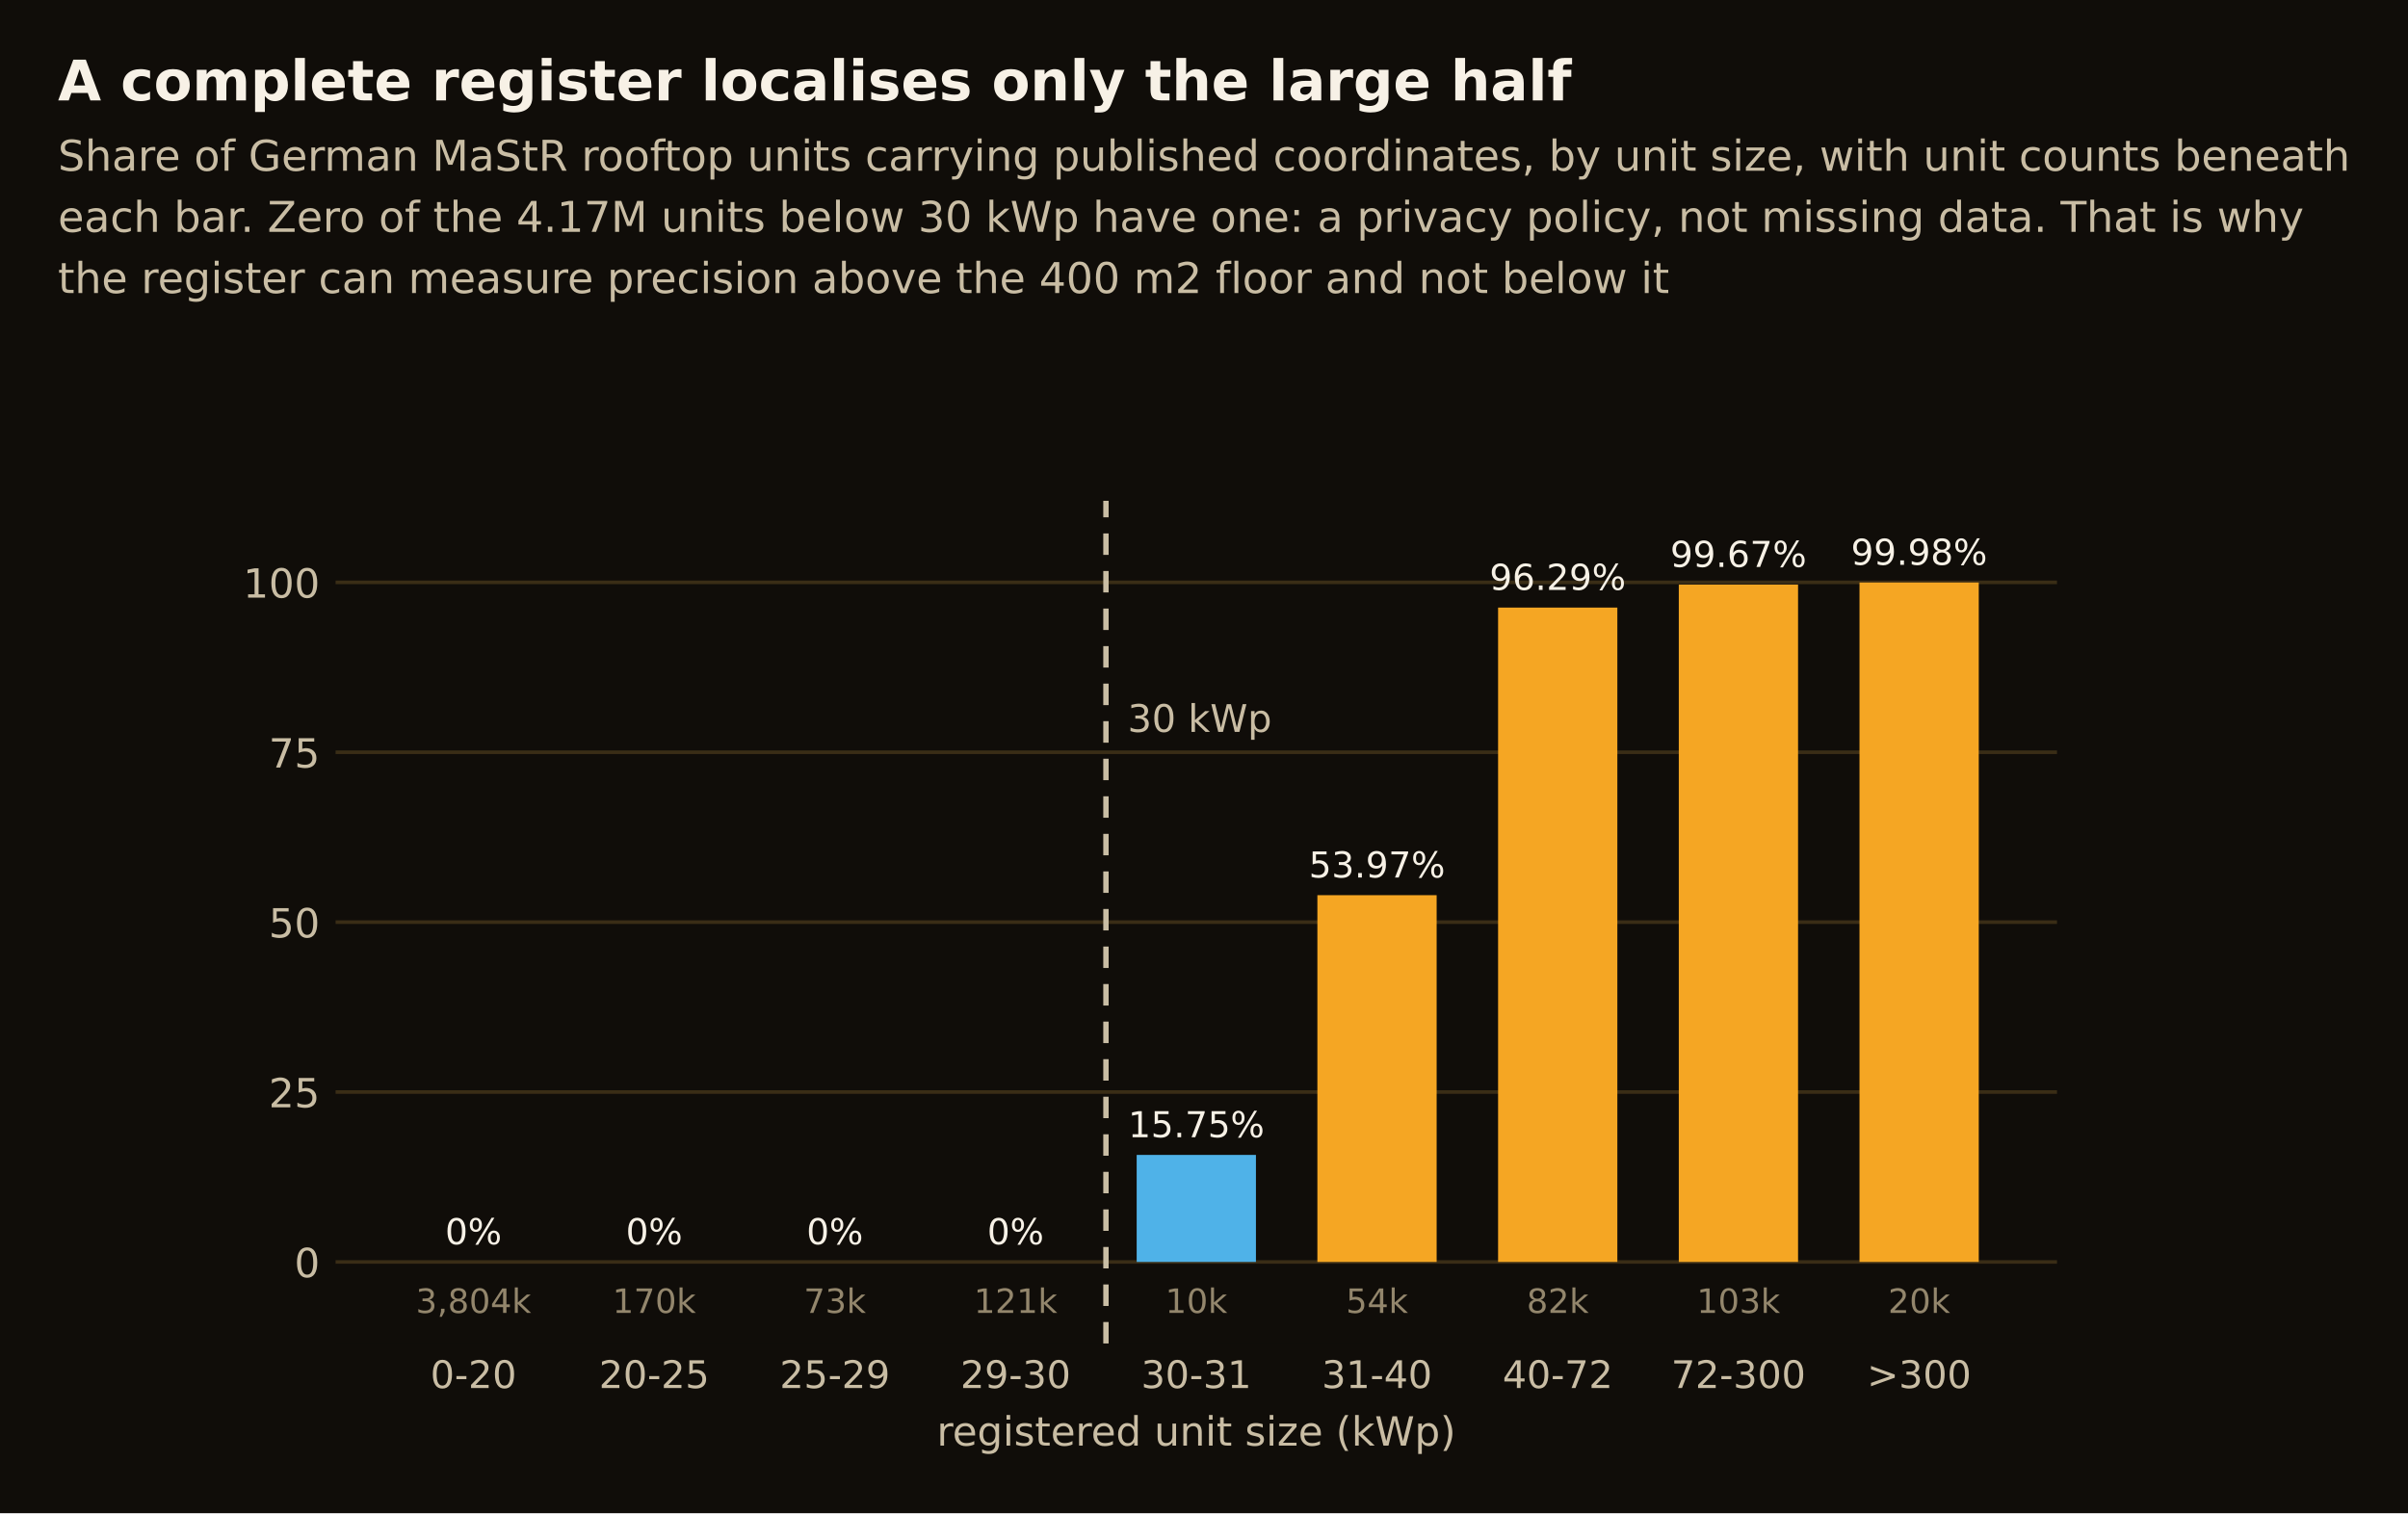
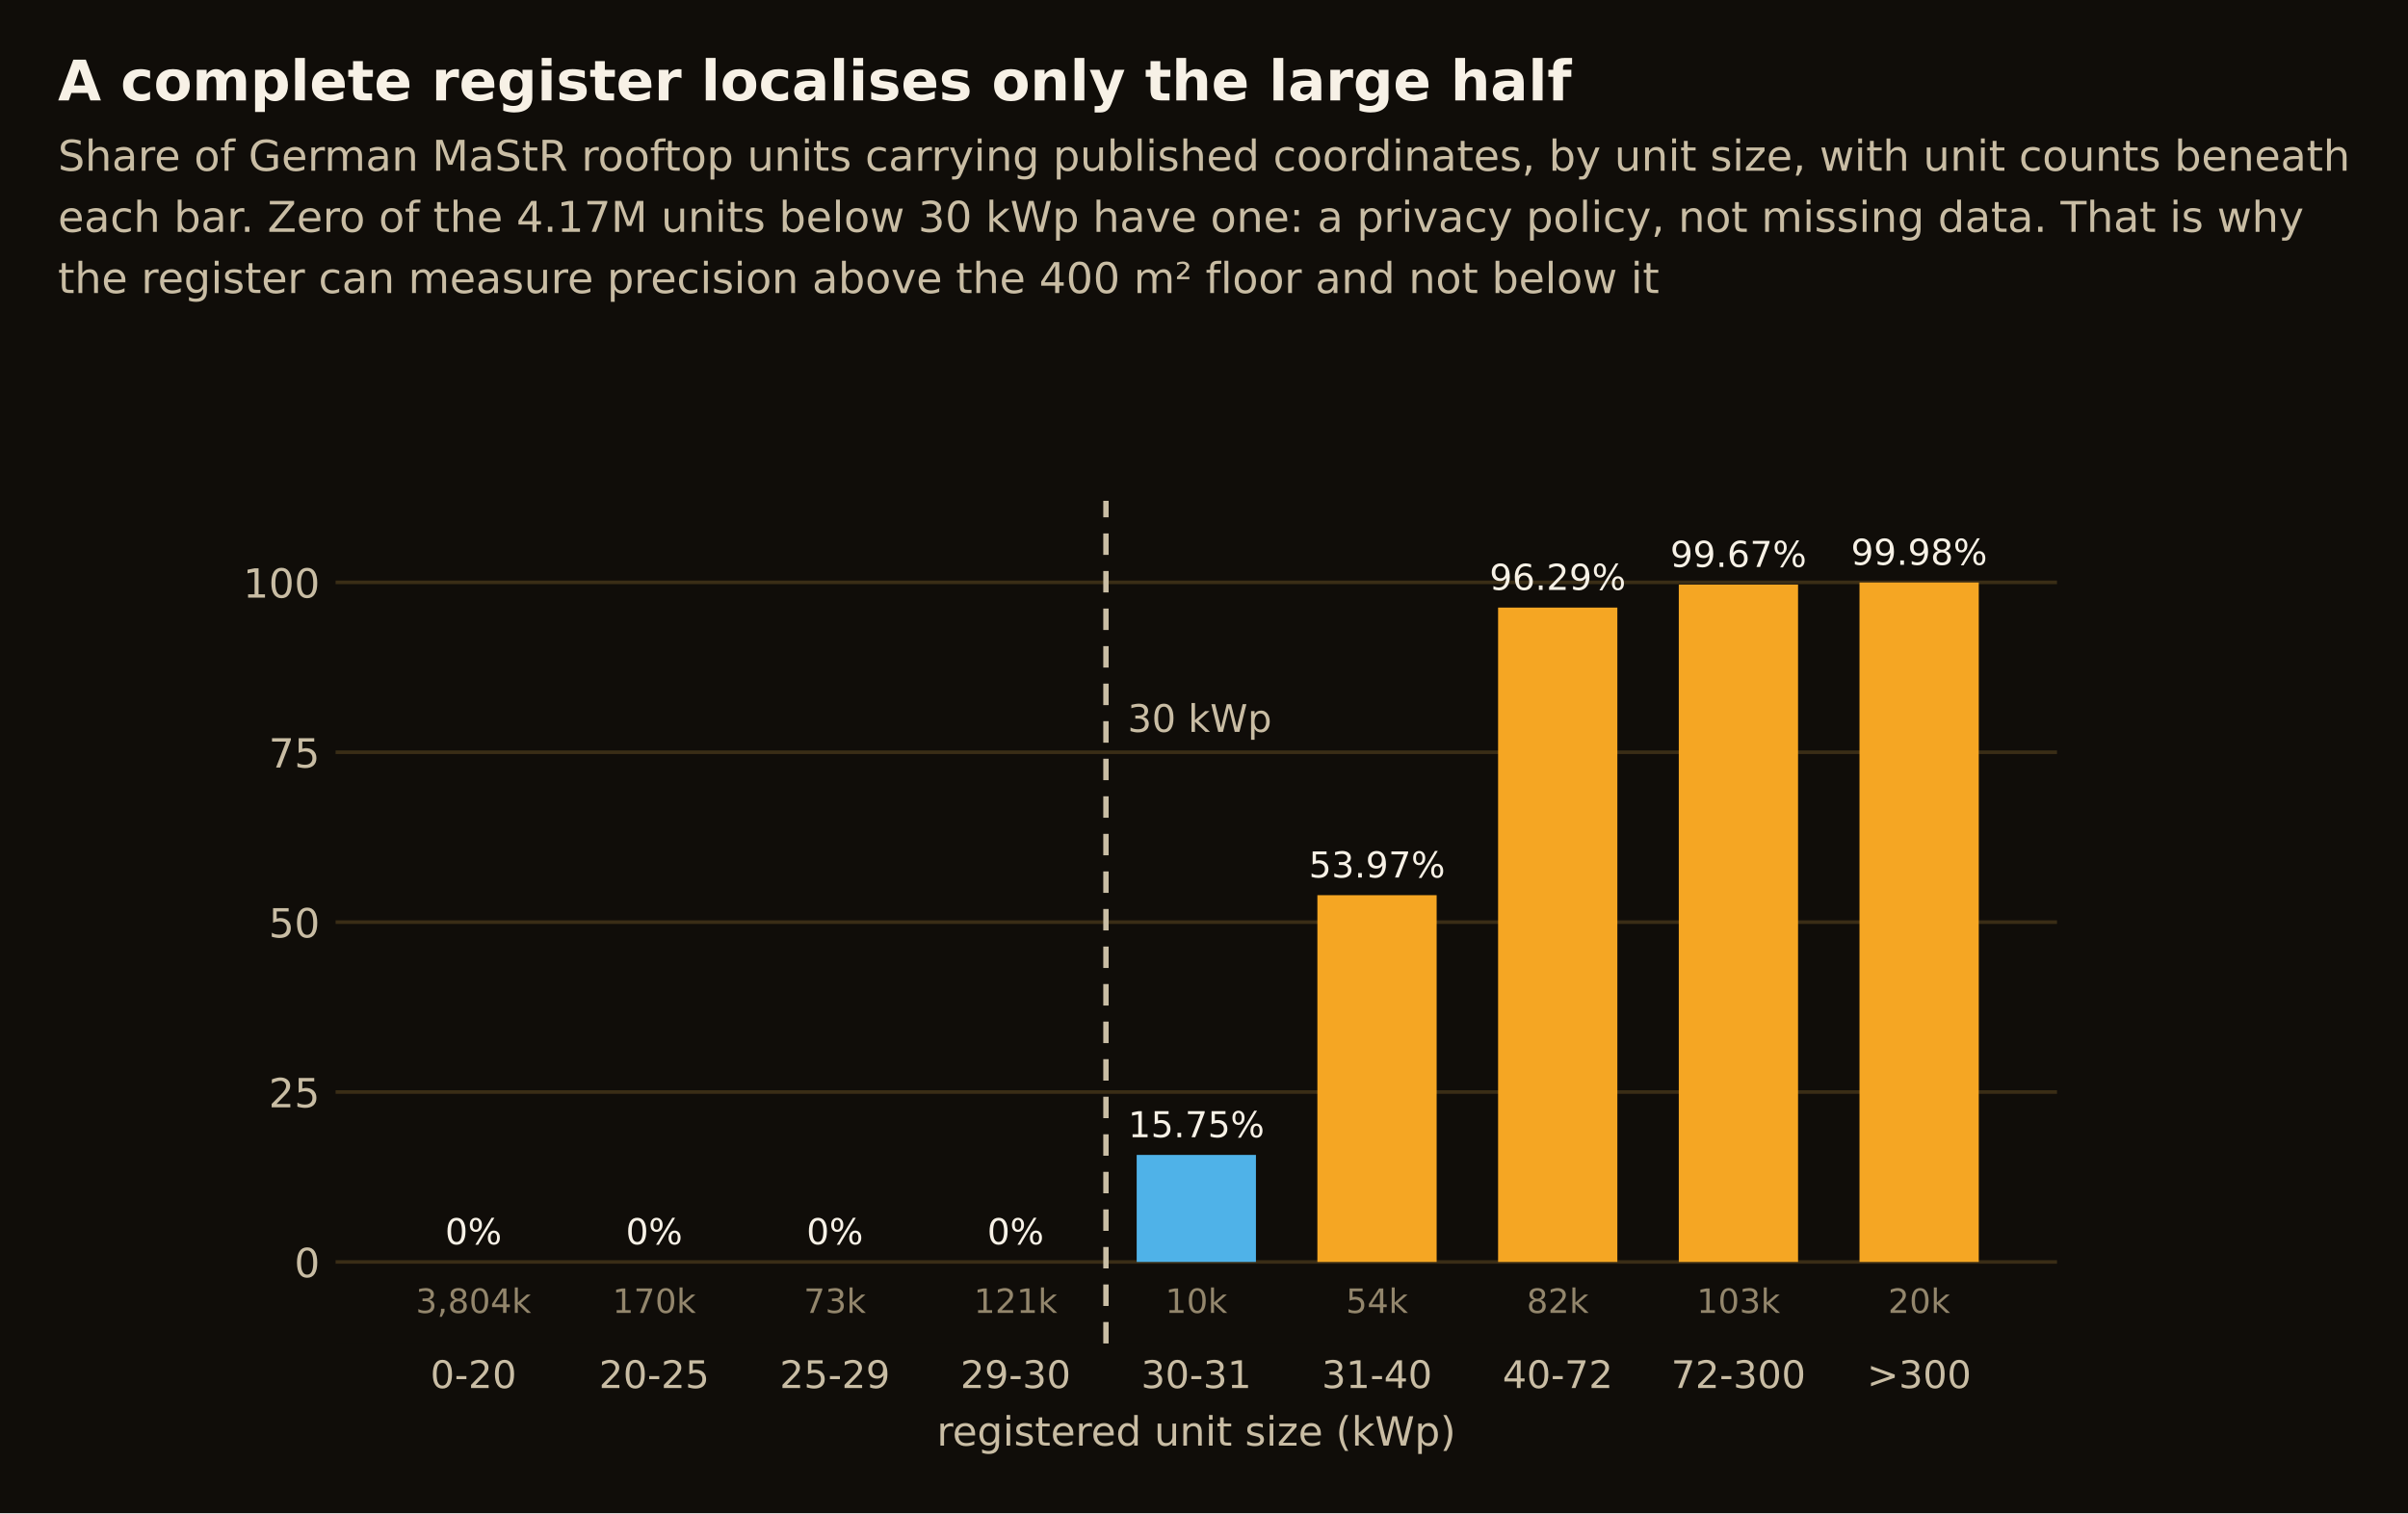
<svg xmlns="http://www.w3.org/2000/svg" width="538.583pt" height="338.483pt" viewBox="0 0 538.583 338.483" version="1.1">
  <defs>
    <style type="text/css">*{stroke-linejoin: round; stroke-linecap: butt}</style>
  </defs>
  <g id="figure_1">
    <g id="patch_1">
      <path d="M 0 338.483  L 538.583 338.483  L 538.583 0  L 0 0  z " style="fill: #100d09" />
    </g>
    <g id="axes_1">
      <g id="patch_2">
        <path d="M 75.06 300.522  L 460.08 300.522  L 460.08 112.026  L 75.06 112.026  z " style="fill: #100d09" />
      </g>
      <g id="matplotlib.axis_1">
        <g id="xtick_1">
          <g id="line2d_1" />
          <g id="text_1">
            <text style="font-size: 8.5px; font-family: 'DejaVu Sans'; text-anchor: middle; fill: #c9bda4" x="105.899" y="310.48" transform="rotate(-0 105.8988 310.4801)">0-20</text>
          </g>
        </g>
        <g id="xtick_2">
          <g id="line2d_2" />
          <g id="text_2">
            <text style="font-size: 8.5px; font-family: 'DejaVu Sans'; text-anchor: middle; fill: #c9bda4" x="146.317" y="310.48" transform="rotate(-0 146.3166 310.4801)">20-25</text>
          </g>
        </g>
        <g id="xtick_3">
          <g id="line2d_3" />
          <g id="text_3">
            <text style="font-size: 8.5px; font-family: 'DejaVu Sans'; text-anchor: middle; fill: #c9bda4" x="186.734" y="310.48" transform="rotate(-0 186.7344 310.4801)">25-29</text>
          </g>
        </g>
        <g id="xtick_4">
          <g id="line2d_4" />
          <g id="text_4">
            <text style="font-size: 8.5px; font-family: 'DejaVu Sans'; text-anchor: middle; fill: #c9bda4" x="227.152" y="310.48" transform="rotate(-0 227.1522 310.4801)">29-30</text>
          </g>
        </g>
        <g id="xtick_5">
          <g id="line2d_5" />
          <g id="text_5">
            <text style="font-size: 8.5px; font-family: 'DejaVu Sans'; text-anchor: middle; fill: #c9bda4" x="267.57" y="310.48" transform="rotate(-0 267.57 310.4801)">30-31</text>
          </g>
        </g>
        <g id="xtick_6">
          <g id="line2d_6" />
          <g id="text_6">
            <text style="font-size: 8.5px; font-family: 'DejaVu Sans'; text-anchor: middle; fill: #c9bda4" x="307.988" y="310.48" transform="rotate(-0 307.9878 310.4801)">31-40</text>
          </g>
        </g>
        <g id="xtick_7">
          <g id="line2d_7" />
          <g id="text_7">
            <text style="font-size: 8.5px; font-family: 'DejaVu Sans'; text-anchor: middle; fill: #c9bda4" x="348.406" y="310.48" transform="rotate(-0 348.4056 310.4801)">40-72</text>
          </g>
        </g>
        <g id="xtick_8">
          <g id="line2d_8" />
          <g id="text_8">
            <text style="font-size: 8.5px; font-family: 'DejaVu Sans'; text-anchor: middle; fill: #c9bda4" x="388.823" y="310.48" transform="rotate(-0 388.8234 310.4801)">72-300</text>
          </g>
        </g>
        <g id="xtick_9">
          <g id="line2d_9" />
          <g id="text_9">
            <text style="font-size: 8.5px; font-family: 'DejaVu Sans'; text-anchor: middle; fill: #c9bda4" x="429.241" y="310.48" transform="rotate(-0 429.2412 310.4801)">&gt;300</text>
          </g>
        </g>
        <g id="text_10">
          <text style="font-size: 9px; font-family: 'DejaVu Sans'; text-anchor: middle; fill: #c9bda4" x="267.57" y="323.361" transform="rotate(-0 267.57 323.3606)">registered unit size (kWp)</text>
        </g>
      </g>
      <g id="matplotlib.axis_2">
        <g id="ytick_1">
          <g id="line2d_10">
-             <path d="M 75.06 282.28  L 460.08 282.28  " clip-path="url(#pef0fcb5fa3)" style="fill: none; stroke: #3a2d16; stroke-width: 0.8; stroke-linecap: square" />
+             <path d="M 75.06 282.28  L 460.08 282.28  " clip-path="url(#p0626776735)" style="fill: none; stroke: #3a2d16; stroke-width: 0.8; stroke-linecap: square" />
          </g>
          <g id="line2d_11" />
          <g id="text_11">
            <text style="font-size: 9px; font-family: 'DejaVu Sans'; text-anchor: end; fill: #c9bda4" x="71.56" y="285.699" transform="rotate(-0 71.56 285.6994)">0</text>
          </g>
        </g>
        <g id="ytick_2">
          <g id="line2d_12">
-             <path d="M 75.06 244.277  L 460.08 244.277  " clip-path="url(#pef0fcb5fa3)" style="fill: none; stroke: #3a2d16; stroke-width: 0.8; stroke-linecap: square" />
+             <path d="M 75.06 244.277  L 460.08 244.277  " clip-path="url(#p0626776735)" style="fill: none; stroke: #3a2d16; stroke-width: 0.8; stroke-linecap: square" />
          </g>
          <g id="line2d_13" />
          <g id="text_12">
            <text style="font-size: 9px; font-family: 'DejaVu Sans'; text-anchor: end; fill: #c9bda4" x="71.56" y="247.696" transform="rotate(-0 71.56 247.6962)">25</text>
          </g>
        </g>
        <g id="ytick_3">
          <g id="line2d_14">
-             <path d="M 75.06 206.274  L 460.08 206.274  " clip-path="url(#pef0fcb5fa3)" style="fill: none; stroke: #3a2d16; stroke-width: 0.8; stroke-linecap: square" />
+             <path d="M 75.06 206.274  L 460.08 206.274  " clip-path="url(#p0626776735)" style="fill: none; stroke: #3a2d16; stroke-width: 0.8; stroke-linecap: square" />
          </g>
          <g id="line2d_15" />
          <g id="text_13">
            <text style="font-size: 9px; font-family: 'DejaVu Sans'; text-anchor: end; fill: #c9bda4" x="71.56" y="209.693" transform="rotate(-0 71.56 209.693)">50</text>
          </g>
        </g>
        <g id="ytick_4">
          <g id="line2d_16">
-             <path d="M 75.06 168.271  L 460.08 168.271  " clip-path="url(#pef0fcb5fa3)" style="fill: none; stroke: #3a2d16; stroke-width: 0.8; stroke-linecap: square" />
+             <path d="M 75.06 168.271  L 460.08 168.271  " clip-path="url(#p0626776735)" style="fill: none; stroke: #3a2d16; stroke-width: 0.8; stroke-linecap: square" />
          </g>
          <g id="line2d_17" />
          <g id="text_14">
            <text style="font-size: 9px; font-family: 'DejaVu Sans'; text-anchor: end; fill: #c9bda4" x="71.56" y="171.69" transform="rotate(-0 71.56 171.6898)">75</text>
          </g>
        </g>
        <g id="ytick_5">
          <g id="line2d_18">
-             <path d="M 75.06 130.268  L 460.08 130.268  " clip-path="url(#pef0fcb5fa3)" style="fill: none; stroke: #3a2d16; stroke-width: 0.8; stroke-linecap: square" />
+             <path d="M 75.06 130.268  L 460.08 130.268  " clip-path="url(#p0626776735)" style="fill: none; stroke: #3a2d16; stroke-width: 0.8; stroke-linecap: square" />
          </g>
          <g id="line2d_19" />
          <g id="text_15">
            <text style="font-size: 9px; font-family: 'DejaVu Sans'; text-anchor: end; fill: #c9bda4" x="71.56" y="133.687" transform="rotate(-0 71.56 133.6865)">100</text>
          </g>
        </g>
      </g>
      <g id="patch_3">
-         <path d="M 92.561 282.28  L 119.237 282.28  L 119.237 282.28  L 92.561 282.28  z " clip-path="url(#pef0fcb5fa3)" style="fill: #4fb2e8" />
+         <path d="M 92.561 282.28  L 119.237 282.28  L 119.237 282.28  L 92.561 282.28  z " clip-path="url(#p0626776735)" style="fill: #4fb2e8" />
      </g>
      <g id="patch_4">
-         <path d="M 132.979 282.28  L 159.654 282.28  L 159.654 282.28  L 132.979 282.28  z " clip-path="url(#pef0fcb5fa3)" style="fill: #4fb2e8" />
+         <path d="M 132.979 282.28  L 159.654 282.28  L 159.654 282.28  L 132.979 282.28  z " clip-path="url(#p0626776735)" style="fill: #4fb2e8" />
      </g>
      <g id="patch_5">
-         <path d="M 173.397 282.28  L 200.072 282.28  L 200.072 282.28  L 173.397 282.28  z " clip-path="url(#pef0fcb5fa3)" style="fill: #4fb2e8" />
+         <path d="M 173.397 282.28  L 200.072 282.28  L 200.072 282.28  L 173.397 282.28  z " clip-path="url(#p0626776735)" style="fill: #4fb2e8" />
      </g>
      <g id="patch_6">
-         <path d="M 213.814 282.28  L 240.49 282.28  L 240.49 282.28  L 213.814 282.28  z " clip-path="url(#pef0fcb5fa3)" style="fill: #4fb2e8" />
+         <path d="M 213.814 282.28  L 240.49 282.28  L 240.49 282.28  L 213.814 282.28  z " clip-path="url(#p0626776735)" style="fill: #4fb2e8" />
      </g>
      <g id="patch_7">
-         <path d="M 254.232 282.28  L 280.908 282.28  L 280.908 258.338  L 254.232 258.338  z " clip-path="url(#pef0fcb5fa3)" style="fill: #4fb2e8" />
+         <path d="M 254.232 282.28  L 280.908 282.28  L 280.908 258.338  L 254.232 258.338  z " clip-path="url(#p0626776735)" style="fill: #4fb2e8" />
      </g>
      <g id="patch_8">
-         <path d="M 294.65 282.28  L 321.326 282.28  L 321.326 200.239  L 294.65 200.239  z " clip-path="url(#pef0fcb5fa3)" style="fill: #f5a623" />
+         <path d="M 294.65 282.28  L 321.326 282.28  L 321.326 200.239  L 294.65 200.239  z " clip-path="url(#p0626776735)" style="fill: #f5a623" />
      </g>
      <g id="patch_9">
-         <path d="M 335.068 282.28  L 361.743 282.28  L 361.743 135.907  L 335.068 135.907  z " clip-path="url(#pef0fcb5fa3)" style="fill: #f5a623" />
+         <path d="M 335.068 282.28  L 361.743 282.28  L 361.743 135.907  L 335.068 135.907  z " clip-path="url(#p0626776735)" style="fill: #f5a623" />
      </g>
      <g id="patch_10">
-         <path d="M 375.486 282.28  L 402.161 282.28  L 402.161 130.769  L 375.486 130.769  z " clip-path="url(#pef0fcb5fa3)" style="fill: #f5a623" />
+         <path d="M 375.486 282.28  L 402.161 282.28  L 402.161 130.769  L 375.486 130.769  z " clip-path="url(#p0626776735)" style="fill: #f5a623" />
      </g>
      <g id="patch_11">
-         <path d="M 415.903 282.28  L 442.579 282.28  L 442.579 130.298  L 415.903 130.298  z " clip-path="url(#pef0fcb5fa3)" style="fill: #f5a623" />
+         <path d="M 415.903 282.28  L 442.579 282.28  L 442.579 130.298  L 415.903 130.298  z " clip-path="url(#p0626776735)" style="fill: #f5a623" />
      </g>
      <g id="text_16">
        <text style="font-size: 8px; font-family: 'DejaVu Sans'; text-anchor: middle; fill: #f7f1e6" x="105.899" y="278.328" transform="rotate(-0 105.8988 278.3282)">0%</text>
      </g>
      <g id="text_17">
        <text style="font-size: 7.5px; font-family: 'DejaVu Sans'; text-anchor: middle; fill: #93866c" x="105.899" y="293.681" transform="rotate(-0 105.8988 293.6815)">3,804k</text>
      </g>
      <g id="text_18">
        <text style="font-size: 8px; font-family: 'DejaVu Sans'; text-anchor: middle; fill: #f7f1e6" x="146.317" y="278.328" transform="rotate(-0 146.3166 278.3282)">0%</text>
      </g>
      <g id="text_19">
        <text style="font-size: 7.5px; font-family: 'DejaVu Sans'; text-anchor: middle; fill: #93866c" x="146.317" y="293.681" transform="rotate(-0 146.3166 293.6815)">170k</text>
      </g>
      <g id="text_20">
        <text style="font-size: 8px; font-family: 'DejaVu Sans'; text-anchor: middle; fill: #f7f1e6" x="186.734" y="278.328" transform="rotate(-0 186.7344 278.3282)">0%</text>
      </g>
      <g id="text_21">
        <text style="font-size: 7.5px; font-family: 'DejaVu Sans'; text-anchor: middle; fill: #93866c" x="186.734" y="293.681" transform="rotate(-0 186.7344 293.6815)">73k</text>
      </g>
      <g id="text_22">
        <text style="font-size: 8px; font-family: 'DejaVu Sans'; text-anchor: middle; fill: #f7f1e6" x="227.152" y="278.328" transform="rotate(-0 227.1522 278.3282)">0%</text>
      </g>
      <g id="text_23">
        <text style="font-size: 7.5px; font-family: 'DejaVu Sans'; text-anchor: middle; fill: #93866c" x="227.152" y="293.681" transform="rotate(-0 227.1522 293.6815)">121k</text>
      </g>
      <g id="text_24">
        <text style="font-size: 8px; font-family: 'DejaVu Sans'; text-anchor: middle; fill: #f7f1e6" x="267.57" y="254.386" transform="rotate(-0 267.57 254.3861)">15.75%</text>
      </g>
      <g id="text_25">
        <text style="font-size: 7.5px; font-family: 'DejaVu Sans'; text-anchor: middle; fill: #93866c" x="267.57" y="293.681" transform="rotate(-0 267.57 293.6815)">10k</text>
      </g>
      <g id="text_26">
        <text style="font-size: 8px; font-family: 'DejaVu Sans'; text-anchor: middle; fill: #f7f1e6" x="307.988" y="196.287" transform="rotate(-0 307.9878 196.2868)">53.97%</text>
      </g>
      <g id="text_27">
        <text style="font-size: 7.5px; font-family: 'DejaVu Sans'; text-anchor: middle; fill: #93866c" x="307.988" y="293.681" transform="rotate(-0 307.9878 293.6815)">54k</text>
      </g>
      <g id="text_28">
        <text style="font-size: 8px; font-family: 'DejaVu Sans'; text-anchor: middle; fill: #f7f1e6" x="348.406" y="131.955" transform="rotate(-0 348.4056 131.9549)">96.29%</text>
      </g>
      <g id="text_29">
        <text style="font-size: 7.5px; font-family: 'DejaVu Sans'; text-anchor: middle; fill: #93866c" x="348.406" y="293.681" transform="rotate(-0 348.4056 293.6815)">82k</text>
      </g>
      <g id="text_30">
        <text style="font-size: 8px; font-family: 'DejaVu Sans'; text-anchor: middle; fill: #f7f1e6" x="388.823" y="126.817" transform="rotate(-0 388.8234 126.8169)">99.67%</text>
      </g>
      <g id="text_31">
        <text style="font-size: 7.5px; font-family: 'DejaVu Sans'; text-anchor: middle; fill: #93866c" x="388.823" y="293.681" transform="rotate(-0 388.8234 293.6815)">103k</text>
      </g>
      <g id="text_32">
        <text style="font-size: 8px; font-family: 'DejaVu Sans'; text-anchor: middle; fill: #f7f1e6" x="429.241" y="126.346" transform="rotate(-0 429.2412 126.3457)">99.98%</text>
      </g>
      <g id="text_33">
        <text style="font-size: 7.5px; font-family: 'DejaVu Sans'; text-anchor: middle; fill: #93866c" x="429.241" y="293.681" transform="rotate(-0 429.2412 293.6815)">20k</text>
      </g>
      <g id="text_34">
        <text style="font-size: 8.5px; font-family: 'DejaVu Sans'; text-anchor: start; fill: #c9bda4" x="252.211" y="163.71" transform="rotate(-0 252.2112 163.7104)">30 kWp</text>
      </g>
      <g id="line2d_20">
-         <path d="M 247.361 300.522  L 247.361 112.026  " clip-path="url(#pef0fcb5fa3)" style="fill: none; stroke-dasharray: 4.8,3.6; stroke-dashoffset: 0; stroke: #c9bda4; stroke-width: 1.2" />
+         <path d="M 247.361 300.522  L 247.361 112.026  " clip-path="url(#p0626776735)" style="fill: none; stroke-dasharray: 4.8,3.6; stroke-dashoffset: 0; stroke: #c9bda4; stroke-width: 1.2" />
      </g>
    </g>
    <g id="text_35">
      <text style="font-weight: 700; font-size: 12.5px; font-family: 'DejaVu Sans'; text-anchor: start; fill: #f7f1e6" x="12.96" y="22.458" transform="rotate(-0 12.96 22.45805)">A complete register localises only the large half</text>
    </g>
    <g id="text_36">
      <text style="font-size: 9.5px; font-family: 'DejaVu Sans'; text-anchor: start; fill: #c9bda4" x="12.96" y="38.19" transform="rotate(-0 12.96 38.19005)">Share of German MaStR rooftop units carrying published coordinates, by unit size, with unit counts beneath</text>
    </g>
    <g id="text_37">
      <text style="font-size: 9.5px; font-family: 'DejaVu Sans'; text-anchor: start; fill: #c9bda4" x="12.96" y="51.87" transform="rotate(-0 12.96 51.87005)">each bar. Zero of the 4.17M units below 30 kWp have one: a privacy policy, not missing data. That is why</text>
    </g>
    <g id="text_38">
-       <text style="font-size: 9.5px; font-family: 'DejaVu Sans'; text-anchor: start; fill: #c9bda4" x="12.96" y="65.55" transform="rotate(-0 12.96 65.55005)">the register can measure precision above the 400 m2 floor and not below it</text>
+       <text style="font-size: 9.5px; font-family: 'DejaVu Sans'; text-anchor: start; fill: #c9bda4" x="12.96" y="65.55" transform="rotate(-0 12.96 65.55005)">the register can measure precision above the 400 m² floor and not below it</text>
    </g>
  </g>
  <defs>
-     <clipPath id="pef0fcb5fa3">
+     <clipPath id="p0626776735">
      <rect x="75.06" y="112.026" width="385.02" height="188.496" />
    </clipPath>
  </defs>
</svg>
